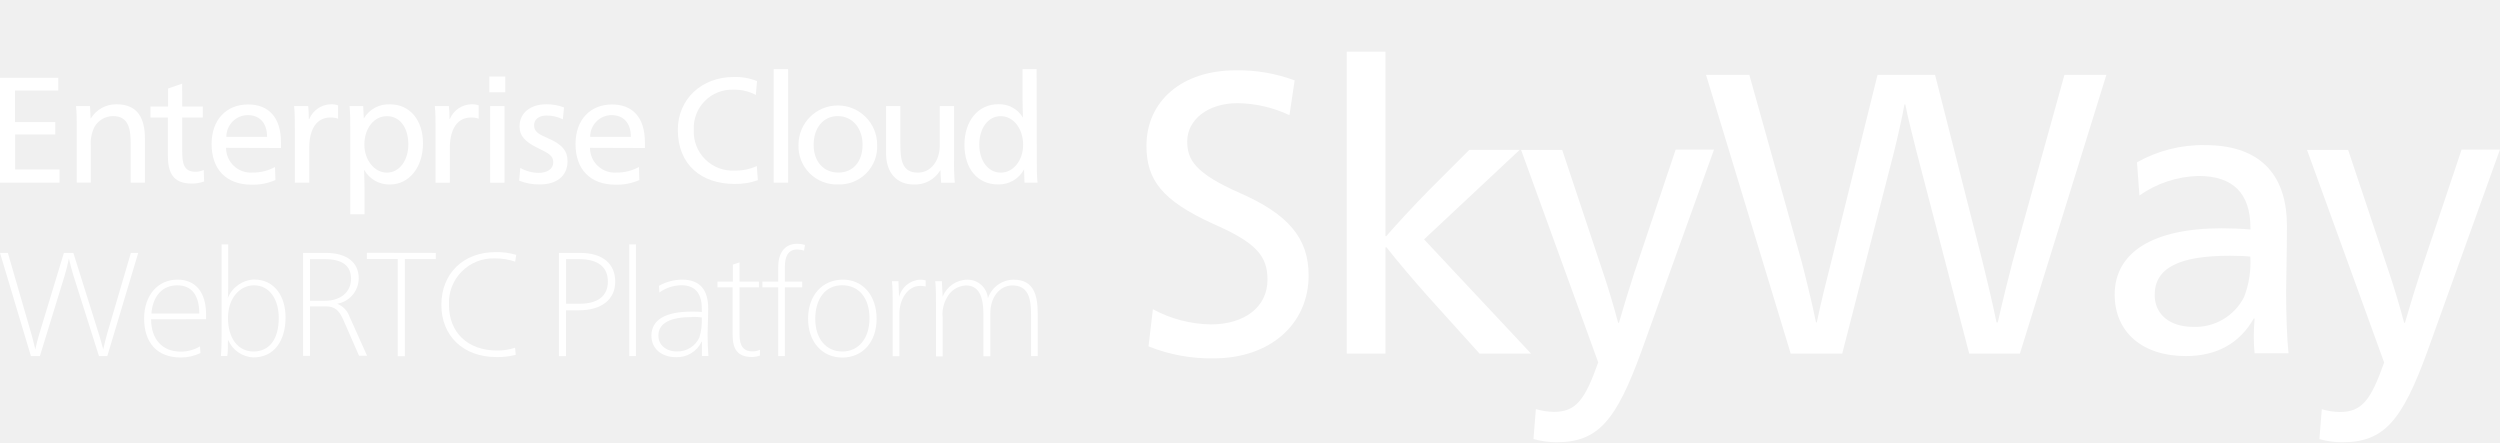
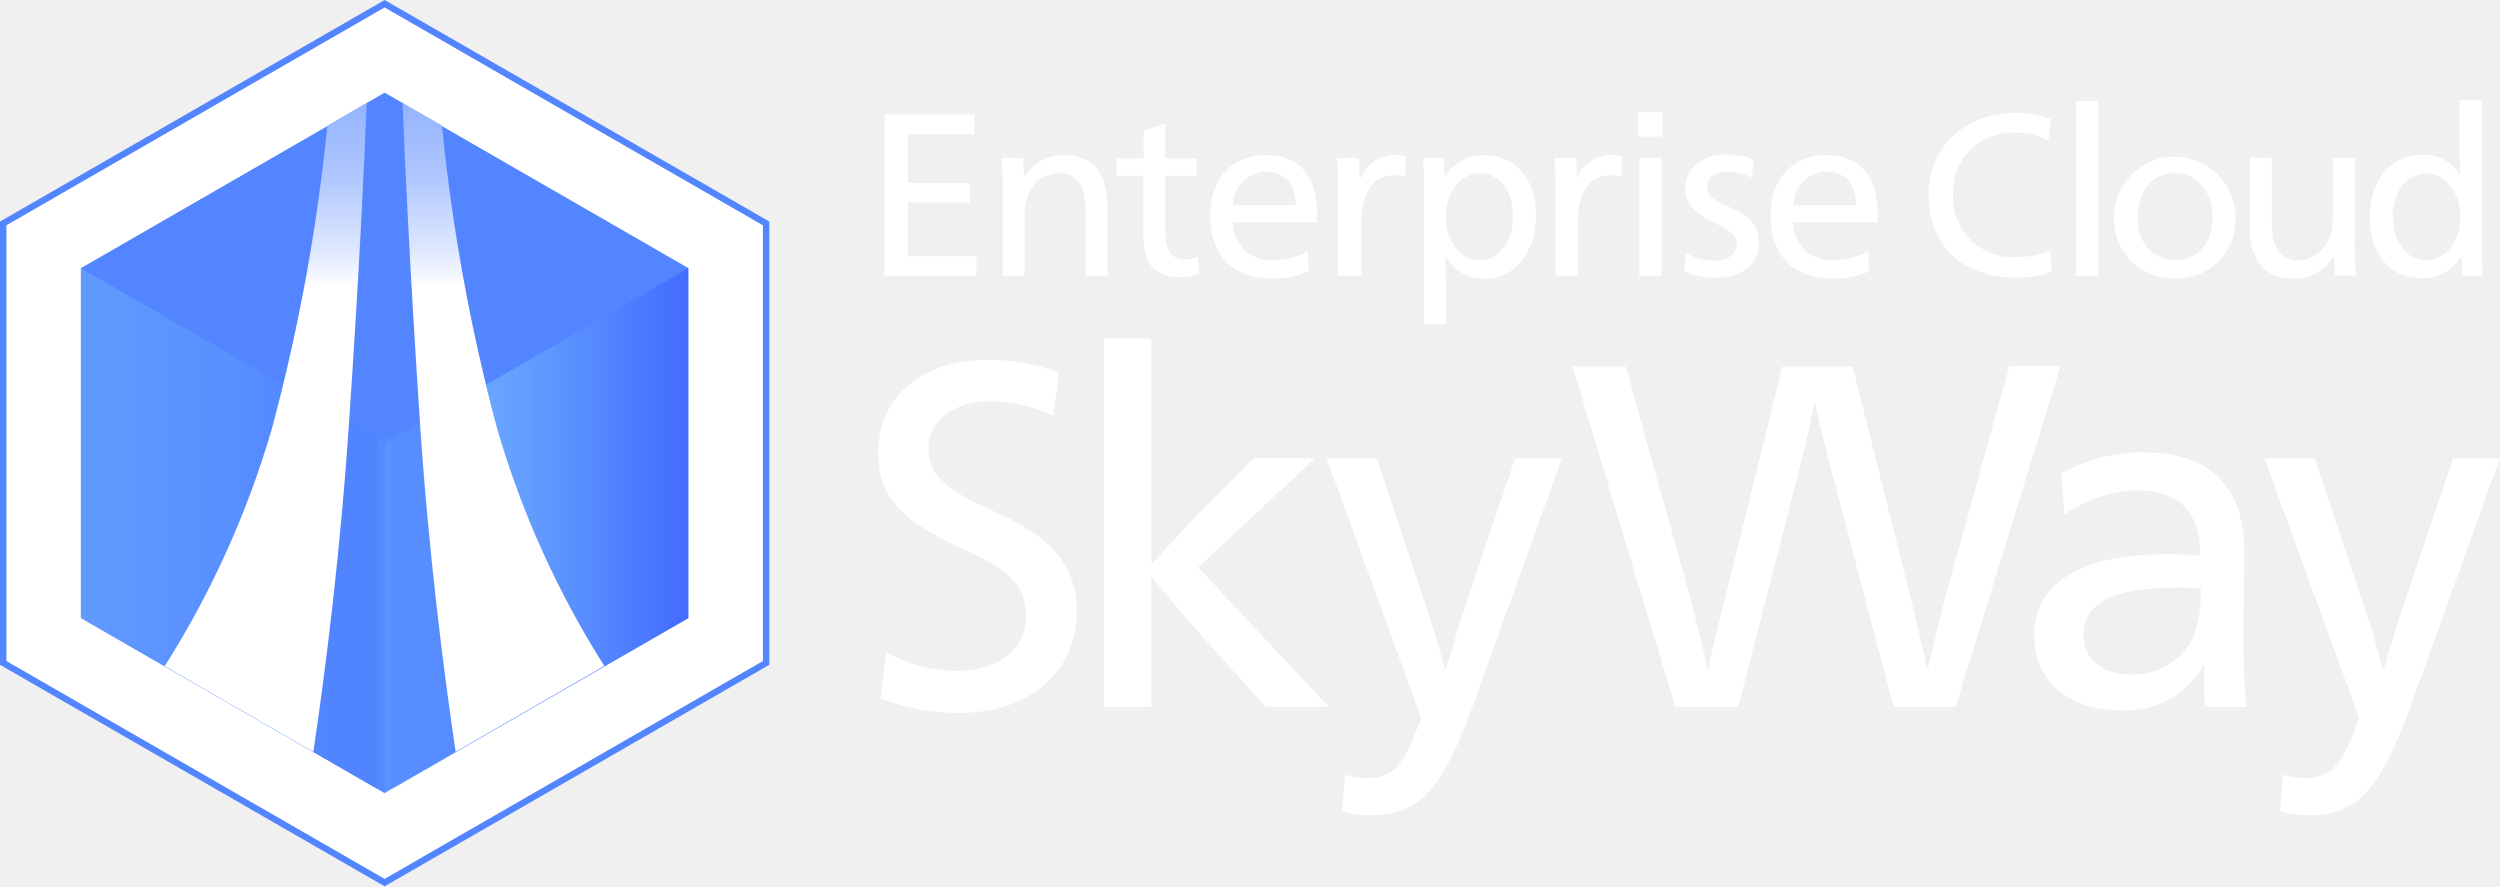
- <svg xmlns="http://www.w3.org/2000/svg" id="SkyWay" width="404.2" height="71.5" viewBox="0 0 404.2 71.5">
+ <svg xmlns="http://www.w3.org/2000/svg" xmlns:xlink="http://www.w3.org/1999/xlink" width="218.6" height="77.5" viewBox="0 0 218.6 77.5">
  <defs>
-     <style>.cls-1{fill:#fff;}</style>
+     <style>.cls-1{isolation:isolate;}.cls-2,.cls-4{fill:#fff;}.cls-3,.cls-7{fill:#5285ff;}.cls-4{opacity:0.24;}.cls-4,.cls-5,.cls-6{mix-blend-mode:overlay;}.cls-5{opacity:0.41;fill:url(#名称未設定グラデーション_12);}.cls-6{opacity:0.18;fill:url(#名称未設定グラデーション_12-2);}.cls-7{opacity:0.83;}.cls-8,.cls-9{mix-blend-mode:screen;}.cls-8{fill:url(#名称未設定グラデーション_91);}.cls-9{fill:url(#名称未設定グラデーション_91-2);}</style>
+     <linearGradient id="名称未設定グラデーション_12" x1="-26" y1="3385.92" x2="0.57" y2="3385.92" gradientTransform="translate(59.63 -3339.52)" gradientUnits="userSpaceOnUse">
+       <stop offset="0" stop-color="#fff" />
+       <stop offset="0.47" stop-color="#c1bebd" />
+       <stop offset="1" stop-color="#463d3a" />
+     </linearGradient>
+     <linearGradient id="名称未設定グラデーション_12-2" x1="-52.57" y1="3385.92" x2="-26" y2="3385.92" xlink:href="#名称未設定グラデーション_12" />
+     <linearGradient id="名称未設定グラデーション_91" x1="23.24" y1="73.09" x2="23.24" y2="0.25" gradientUnits="userSpaceOnUse">
+       <stop offset="0.66" stop-color="#fff" />
+       <stop offset="0.66" stop-color="#fdfdfd" />
+       <stop offset="0.7" stop-color="#d1d1d1" />
+       <stop offset="0.75" stop-color="#aaa" />
+       <stop offset="0.79" stop-color="#8b8b8b" />
+       <stop offset="0.84" stop-color="#737373" />
+       <stop offset="0.88" stop-color="#616161" />
+       <stop offset="0.94" stop-color="#575757" />
+       <stop offset="1" stop-color="#545454" />
+     </linearGradient>
+     <linearGradient id="名称未設定グラデーション_91-2" x1="400.81" y1="73.09" x2="400.81" y2="0.25" gradientTransform="matrix(-1, 0, 0, 1, 444.84, 0)" xlink:href="#名称未設定グラデーション_91" />
  </defs>
-   <g id="Enterprise_Cloud" data-name="Enterprise Cloud">
-     <path class="cls-1" d="M9.62,29.53H0V12.58H9.42v2.06h-7v5.1H8.94v2H2.45v5.66H9.62Z" />
-     <path class="cls-1" d="M14.69,19.14a4.79,4.79,0,0,1,4.13-2.28c3.5,0,4.61,2.31,4.61,5.58v7.09H21.13V23.41c0-2.43-.24-4.64-2.87-4.64a3.49,3.49,0,0,0-3,1.77,6.07,6.07,0,0,0-.58,3.06v5.92H12.41V20.82c0-1.31,0-2.62-.12-3.67h2.26c0,.53.1,1.34.1,2Z" />
-     <path class="cls-1" d="M29.46,17.22h3.33V19H29.46v5.44c0,2,.27,3.33,2.14,3.33a3.15,3.15,0,0,0,1.34-.29L33,29.34a5.57,5.57,0,0,1-2,.34c-3.13,0-3.86-1.89-3.86-4.56V19H24.33V17.22h2.84V14.31l2.28-.78Z" />
-     <path class="cls-1" d="M36.55,23.9a4,4,0,0,0,4.3,4A7.34,7.34,0,0,0,44.46,27l.07,2.11a9,9,0,0,1-3.84.75c-4.13,0-6.48-2.5-6.48-6.58,0-3.91,2.38-6.39,5.9-6.39,3.25,0,5.32,2,5.32,6.14,0,.24,0,.63,0,.9Zm6.63-1.77c0-2.38-1.31-3.52-3.13-3.52a3.49,3.49,0,0,0-3.45,3.52Z" />
-     <path class="cls-1" d="M50,19.24a3.88,3.88,0,0,1,3.47-2.38,3.34,3.34,0,0,1,1.19.17v2.16A3.3,3.3,0,0,0,53.4,19C51.26,19,50,20.77,50,23.92v5.61H47.67V20.82c0-1.31,0-2.62-.12-3.67h2.28a20,20,0,0,1,.1,2.09Z" />
-     <path class="cls-1" d="M56.63,20.82c0-1.31,0-2.62-.12-3.67h2.21c0,.51.1,1.36.1,2h0a4.66,4.66,0,0,1,4.25-2.28c3.18,0,5.32,2.53,5.32,6.31s-2.16,6.65-5.37,6.65a4.66,4.66,0,0,1-4.15-2.38h0c0,.49.07,2.33.07,3.06v4.13H56.63Zm2.28,2.55c0,2.48,1.6,4.54,3.64,4.54s3.47-2,3.47-4.54c0-2.74-1.36-4.59-3.47-4.59S58.91,20.79,58.91,23.37Z" />
-     <path class="cls-1" d="M72.73,19.24a3.88,3.88,0,0,1,3.47-2.38,3.34,3.34,0,0,1,1.19.17v2.16A3.31,3.31,0,0,0,76.15,19c-2.14,0-3.42,1.77-3.42,4.93v5.61H70.42V20.82c0-1.31,0-2.62-.12-3.67h2.28a20,20,0,0,1,.1,2.09Z" />
-     <path class="cls-1" d="M81.69,14.92H79.12V12.37h2.57Zm-.12,14.62H79.24V17.15h2.33Z" />
-     <path class="cls-1" d="M84.12,27.15a6.15,6.15,0,0,0,3,.8c1.34,0,2.33-.63,2.33-1.7s-.66-1.43-2.57-2.36S84,22,84,20.45c0-2.23,1.8-3.59,4.32-3.59a7.75,7.75,0,0,1,2.87.51L91,19.29a5.84,5.84,0,0,0-2.65-.61c-1.14,0-2,.56-2,1.58s.7,1.43,2.28,2.11c2.31,1,3.13,2.06,3.13,3.69,0,2.48-1.87,3.76-4.47,3.76a8.76,8.76,0,0,1-3.35-.61Z" />
-     <path class="cls-1" d="M95.39,23.9a4,4,0,0,0,4.3,4A7.34,7.34,0,0,0,103.3,27l.07,2.11a9,9,0,0,1-3.84.75c-4.13,0-6.48-2.5-6.48-6.58,0-3.91,2.38-6.39,5.9-6.39,3.25,0,5.32,2,5.32,6.14,0,.24,0,.63,0,.9ZM102,22.13c0-2.38-1.31-3.52-3.13-3.52a3.49,3.49,0,0,0-3.45,3.52Z" />
-     <path class="cls-1" d="M122.2,15.35a7.28,7.28,0,0,0-3.59-.85A6.19,6.19,0,0,0,112.17,21a6.28,6.28,0,0,0,6.6,6.58,8.28,8.28,0,0,0,3.59-.73l.17,2.28a10.74,10.74,0,0,1-3.76.61c-5.34,0-9.18-3.08-9.18-8.74,0-5,3.89-8.55,9-8.55a9.41,9.41,0,0,1,3.81.66Z" />
-     <path class="cls-1" d="M127.42,29.53h-2.33V11.18h2.33Z" />
-     <path class="cls-1" d="M141.82,23.41a6.11,6.11,0,0,1-6.36,6.41,6.17,6.17,0,0,1-6.36-6.41,6.36,6.36,0,1,1,12.72,0Zm-10.27,0c0,2.72,1.6,4.49,4,4.49s3.91-1.8,3.91-4.49-1.65-4.64-4-4.64S131.55,20.67,131.55,23.41Z" />
-     <path class="cls-1" d="M152,27.57a4.73,4.73,0,0,1-4.27,2.26c-2.77,0-4.47-1.94-4.47-5V17.15h2.31v6.12c0,2.57.27,4.64,2.82,4.64,2.19,0,3.55-2,3.55-4.37V17.15h2.31v8.67a35.41,35.41,0,0,0,.12,3.72h-2.21c0-.51-.1-1.14-.1-2Z" />
-     <path class="cls-1" d="M167.63,25.79c0,1.31,0,2.7.12,3.74h-2.11c0-.66-.07-1.34-.07-2.14h0a4.63,4.63,0,0,1-4.2,2.43c-3.33,0-5.44-2.55-5.44-6.41s2.21-6.56,5.46-6.56a4.45,4.45,0,0,1,4,2.16h0c0-.78-.07-1.87-.07-3.08V11.18h2.28Zm-9.3-2.4c0,2.57,1.41,4.52,3.47,4.52s3.62-2,3.62-4.52-1.53-4.61-3.62-4.61S158.33,20.77,158.33,23.39Z" />
-   </g>
-   <g id="SkyWay-2" data-name="SkyWay">
-     <path class="cls-1" d="M208.48,18.62a20.28,20.28,0,0,0-8.39-1.94c-4.78,0-8.14,2.65-8.14,6.2,0,3,1.36,5.17,8.52,8.33,7.81,3.42,11.11,7.3,11.11,13.3,0,7.88-6.2,13.43-15.37,13.43A27,27,0,0,1,185.69,56l.71-6a20.43,20.43,0,0,0,9.36,2.45c5.49,0,9.17-2.84,9.17-7.23,0-3.87-1.87-6-8.72-9-8.39-3.81-10.85-7.17-10.85-12.65,0-7.23,5.75-12.2,14.4-12.2A26,26,0,0,1,209.32,13Z" />
-     <path class="cls-1" d="M230.76,47.8c-2.13-2.39-4.71-5.42-6.59-7.81H224V57.17h-6.26V8.35H224V38.18h.13c1.74-2,4.52-5,6.71-7.23l6.72-6.72h8.14L230.24,38.7l17.3,18.47h-8.33Z" />
-     <path class="cls-1" d="M259.23,44.19c.71,2.07,1.81,5.75,2.39,8h.13c.65-2.26,1.81-6.07,2.45-8l6.72-20h6.2L265.37,56.84c-4.07,11.17-7,14.66-13.69,14.66a13.67,13.67,0,0,1-3.75-.52l.39-4.84a10.53,10.53,0,0,0,2.91.45c3.55,0,5-1.87,7.17-8L245.93,24.24h6.65Z" />
-     <path class="cls-1" d="M309.86,24.5c-.45-1.87-1.42-5.49-1.81-7.62h-.13c-.39,2.13-1.16,5.55-1.68,7.62l-8.39,32.67h-8.33L275.83,12.1h7l8.46,30.22c.39,1.42,1.81,7.17,2.32,9.81h.13c.52-2.65,1.94-8.33,2.33-9.81l7.49-30.22h9.3l7.68,30.22c.39,1.55,1.74,7.17,2.26,9.81H323c.58-2.65,1.94-8.14,2.39-9.81l8.39-30.22h6.78L326.58,57.17h-8.2Z" />
-     <path class="cls-1" d="M345.51,26.24a21.67,21.67,0,0,1,11-2.78c9.62,0,13.24,5.55,13.24,13,0,4.2-.13,9.36-.13,10.72,0,3.62.13,7.55.39,9.94h-5.49c-.06-.52-.13-1.74-.13-2.71s.06-2,.13-2.91h-.13c-2.26,3.94-5.88,6.07-11,6.07-7,0-11.49-3.87-11.49-9.94,0-6.84,6.2-10.72,17.3-10.72,1.36,0,3.16.06,4.65.19v-.26c0-5.55-2.78-8.39-8.39-8.39a17.26,17.26,0,0,0-9.56,3.16Zm15,15.11c-8.14,0-12.14,1.94-12.14,6.33,0,3.23,2.52,5.17,6.26,5.17a8.84,8.84,0,0,0,8.2-4.84,15.59,15.59,0,0,0,1-6.52C363.2,41.41,362,41.35,360.55,41.35Z" />
-     <path class="cls-1" d="M386.31,44.19c.71,2.07,1.81,5.75,2.39,8h.13c.65-2.26,1.81-6.07,2.45-8l6.71-20h6.2L392.45,56.84c-4.07,11.17-7,14.66-13.69,14.66A13.67,13.67,0,0,1,375,71l.39-4.84a10.53,10.53,0,0,0,2.91.45c3.55,0,5-1.87,7.17-8L373,24.24h6.65Z" />
-   </g>
-   <g id="WebRTC_Platform" data-name="WebRTC Platform">
-     <path class="cls-1" d="M11.88,44.57c-.24-.76-.57-2-.74-2.77h0c-.14.74-.45,2-.69,2.77l-4,13H5L0,40.89H1.27L5.09,54.06c.14.53.43,1.6.62,2.44h0c.17-.84.41-1.74.62-2.44l4-13.17h1.53L16,54.06c.17.53.48,1.6.69,2.44h0c.17-.81.41-1.74.6-2.44l3.87-13.17h1.19l-5,16.68H16Z" />
-     <path class="cls-1" d="M24.43,51.62c0,3.18,1.77,5.23,4.78,5.23A6,6,0,0,0,32.34,56l.07,1.08a7.28,7.28,0,0,1-3.18.72c-3.85,0-5.93-2.41-5.93-6.33,0-3.7,2.22-6.26,5.38-6.26,2.92,0,4.64,2,4.64,5.66,0,.17,0,.5,0,.74Zm7.79-.93c0-3-1.27-4.56-3.56-4.56s-3.94,1.58-4.18,4.56Z" />
-     <path class="cls-1" d="M36.85,55c0,.86,0,2.08-.1,2.56H35.71c.1-1,.12-2.39.12-3.68V39.51H36.9v5.26c0,1.2,0,2.89-.07,3.42h0a4.82,4.82,0,0,1,4.23-3c3.39,0,5.11,2.8,5.11,6.12,0,3.7-1.77,6.48-5.23,6.48A4.67,4.67,0,0,1,36.9,55Zm8.22-3.61c0-2.87-1.41-5.26-4-5.26-2.29,0-4.21,2.06-4.21,5.28s1.58,5.42,4.13,5.42S45.07,54.85,45.07,51.41Z" />
-     <path class="cls-1" d="M52.7,40.89C56,40.89,58,42.38,58,45a4.19,4.19,0,0,1-3.49,4.11v0a3.46,3.46,0,0,1,2,2.08l2.84,6.33H58.05l-2.53-5.78c-.69-1.58-1.41-2.2-2.8-2.2h-2.6v8H49V40.89Zm-2.58,7.74h2.41c2.56,0,4.23-1.43,4.23-3.56S55.3,41.9,52.53,41.9H50.12Z" />
-     <path class="cls-1" d="M70.46,40.89v1l-5,0v15.7H64.31V41.87l-5,0v-1Z" />
-     <path class="cls-1" d="M83.29,42.3A9.88,9.88,0,0,0,80,41.78a7.16,7.16,0,0,0-7.41,7.53c0,4.42,3,7.36,7.77,7.36a8.65,8.65,0,0,0,2.92-.45l.1,1.15a11.44,11.44,0,0,1-3.11.36c-5.38,0-8.91-3.42-8.91-8.44s3.49-8.53,8.79-8.53a10.73,10.73,0,0,1,3.32.45Z" />
-     <path class="cls-1" d="M90.37,40.89h3.44c3.61,0,5.66,1.74,5.66,4.64s-2.22,4.64-5.88,4.64H91.51v7.41H90.37Zm1.15,8.22h2.17c2.92,0,4.59-1.22,4.59-3.58S96.7,41.9,93.62,41.9h-2.1Z" />
-     <path class="cls-1" d="M102.82,57.57h-1.08V39.51h1.08Z" />
-     <path class="cls-1" d="M113.43,55.26a4.4,4.4,0,0,1-4.11,2.49c-2.37,0-4-1.39-4-3.47,0-2.6,2.32-3.9,6.5-3.9.53,0,1.19,0,1.65.07v-.53c0-2.08-.76-3.8-3.3-3.8a6.18,6.18,0,0,0-3.56,1.17l-.07-1.08a7.75,7.75,0,0,1,3.75-1c3,0,4.21,1.79,4.21,4.66,0,1.55-.1,3.37-.1,4.18,0,1.34.07,2.65.14,3.51h-1.05c0-.19,0-.65,0-1s0-1,0-1.31Zm-1.51-4c-3.42,0-5.47.91-5.47,3,0,1.53,1.24,2.56,3,2.56a3.86,3.86,0,0,0,3.63-2.27,9.22,9.22,0,0,0,.38-3.23A9.53,9.53,0,0,0,111.92,51.24Z" />
-     <path class="cls-1" d="M119.57,42.42v3.11h3.13v.93h-3.13v7.7c0,1.94.79,2.65,2.06,2.65a2.65,2.65,0,0,0,1.24-.26l0,.93a3.65,3.65,0,0,1-1.31.24c-2.32,0-3.11-1.31-3.11-3.56v-7.7H116v-.93h2.49V42.78Z" />
-     <path class="cls-1" d="M130,40.51a4.22,4.22,0,0,0-1.1-.17c-1.58,0-2,1.27-2,2.82v2.37h2.8v.93h-2.8V57.57h-1.08V46.46h-2.56v-.93h2.56V43.19c0-2.15.93-3.78,3.11-3.78a4.31,4.31,0,0,1,1.22.19Z" />
-     <path class="cls-1" d="M141.73,51.55c0,3.75-2.27,6.26-5.54,6.26s-5.54-2.53-5.54-6.29,2.29-6.31,5.66-6.31C139.48,45.22,141.73,47.75,141.73,51.55Zm-9.92,0c0,3.2,1.74,5.28,4.37,5.28s4.4-2.1,4.4-5.38-1.72-5.33-4.42-5.33S131.81,48.28,131.81,51.58Z" />
-     <path class="cls-1" d="M144.33,49.14c0-1.29,0-2.65-.12-3.68h1.05c0,.65.1,1.91.1,2.56h0a3.7,3.7,0,0,1,3.39-2.8,4.06,4.06,0,0,1,.91.1l0,1a3.73,3.73,0,0,0-.88-.1c-2,0-3.37,2.13-3.37,4.54v6.83h-1.08Z" />
-     <path class="cls-1" d="M152.43,47.92a4.33,4.33,0,0,1,4-2.7,3.3,3.3,0,0,1,3.3,3,4.41,4.41,0,0,1,4.18-3c3.23,0,3.87,2.49,3.87,5.54v6.81h-1.08V50.79c0-2.53-.45-4.64-3-4.64-2.1,0-3.58,1.94-3.58,4.45v7H159V50.86c0-3.13-.84-4.71-2.84-4.71a3.67,3.67,0,0,0-3.08,2,5.37,5.37,0,0,0-.67,3.23v6.24h-1.08V49.14c0-1.29,0-2.65-.12-3.68h1.07c0,.65.12,1.79.12,2.46Z" />
+   <g class="cls-1">
+     <g id="Enterprise_Cloud_WebRTC_Platform_SkyWay" data-name="Enterprise Cloud WebRTC Platform SkyWay">
+       <path class="cls-2" d="M92.1,36.36a13.39,13.39,0,0,0-5.54-1.28c-3.16,0-5.37,1.75-5.37,4.09,0,2,.9,3.41,5.63,5.5,5.16,2.26,7.34,4.82,7.34,8.79,0,5.2-4.09,8.87-10.15,8.87a17.84,17.84,0,0,1-7-1.28l.47-4a13.5,13.5,0,0,0,6.18,1.62c3.63,0,6.06-1.88,6.06-4.78,0-2.56-1.24-4-5.76-6-5.54-2.52-7.17-4.73-7.17-8.36,0-4.78,3.8-8.06,9.51-8.06a17.14,17.14,0,0,1,6.31,1.11Z" />
+       <path class="cls-2" d="M105.1,55.63c-1.41-1.58-3.11-3.58-4.35-5.16h-.09V61.82H96.53V29.58h4.14v19.7h.09c1.15-1.32,3-3.28,4.44-4.78l4.44-4.44H115l-10.24,9.55,11.43,12.2h-5.5Z" />
+       <path class="cls-2" d="M124.77,53.25c.47,1.36,1.19,3.8,1.58,5.29h.08c.43-1.49,1.19-4,1.62-5.29l4.44-13.18h4.09L128.82,61.6c-2.69,7.38-4.61,9.68-9,9.68a9,9,0,0,1-2.47-.34l.26-3.2a7,7,0,0,0,1.92.3c2.35,0,3.33-1.24,4.73-5.29L116,40.07h4.39Z" />
+       <path class="cls-2" d="M159.91,40.24c-.3-1.24-.94-3.62-1.19-5h-.08c-.26,1.41-.77,3.67-1.11,5L152,61.82h-5.5l-9-29.77h4.65l5.59,20c.26.94,1.19,4.73,1.54,6.48h.08c.34-1.75,1.28-5.5,1.54-6.48l4.95-20h6.14L167,52c.26,1,1.15,4.73,1.49,6.48h.09c.38-1.75,1.28-5.37,1.58-6.48l5.54-20h4.48L171,61.82h-5.42Z" />
+       <path class="cls-2" d="M180.25,41.39a14.32,14.32,0,0,1,7.25-1.83c6.35,0,8.74,3.67,8.74,8.61,0,2.77-.08,6.18-.08,7.08,0,2.39.08,5,.26,6.57h-3.63c0-.34-.08-1.15-.08-1.79s0-1.32.08-1.92h-.08a7.77,7.77,0,0,1-7.25,4c-4.61,0-7.59-2.56-7.59-6.57,0-4.52,4.09-7.08,11.43-7.08.9,0,2.09,0,3.07.13v-.17c0-3.67-1.83-5.54-5.54-5.54A11.4,11.4,0,0,0,180.51,45Zm9.94,10c-5.37,0-8,1.28-8,4.18,0,2.13,1.66,3.41,4.14,3.41a5.84,5.84,0,0,0,5.42-3.2,10.29,10.29,0,0,0,.68-4.31C191.94,51.41,191.17,51.37,190.19,51.37Z" />
+       <path class="cls-2" d="M206.78,53.25c.47,1.36,1.19,3.8,1.58,5.29h.08c.43-1.49,1.19-4,1.62-5.29l4.44-13.18h4.09L210.84,61.6c-2.69,7.38-4.61,9.68-9,9.68a9,9,0,0,1-2.47-.34l.26-3.2a7,7,0,0,0,1.92.3c2.35,0,3.33-1.24,4.73-5.29L198,40.07h4.39Z" />
+       <path class="cls-2" d="M85.35,24.12h-8V10h7.85v1.72h-5.8V16h5.4v1.7h-5.4v4.71h6Z" />
+       <path class="cls-2" d="M89.58,15.46A4,4,0,0,1,93,13.56c2.91,0,3.84,1.92,3.84,4.65v5.91H94.94V19c0-2-.2-3.86-2.39-3.86a2.91,2.91,0,0,0-2.47,1.48,5.06,5.06,0,0,0-.49,2.55v4.93H87.68V16.86c0-1.09,0-2.18-.1-3.05h1.88c0,.45.08,1.11.08,1.66Z" />
+       <path class="cls-2" d="M101.88,13.86h2.77v1.52h-2.77v4.53c0,1.64.22,2.77,1.78,2.77a2.62,2.62,0,0,0,1.11-.24l.06,1.52a4.64,4.64,0,0,1-1.64.28c-2.61,0-3.22-1.58-3.22-3.8V15.38H97.61V13.86H100V11.44l1.9-.65Z" />
+       <path class="cls-2" d="M107.78,19.42a3.29,3.29,0,0,0,3.58,3.32,6.12,6.12,0,0,0,3-.77l.06,1.76a7.51,7.51,0,0,1-3.2.63c-3.44,0-5.4-2.08-5.4-5.48s2-5.32,4.91-5.32c2.71,0,4.43,1.64,4.43,5.12,0,.2,0,.53,0,.75Zm5.52-1.48c0-2-1.09-2.93-2.61-2.93a2.9,2.9,0,0,0-2.87,2.93Z" />
+       <path class="cls-2" d="M119,15.54a3.23,3.23,0,0,1,2.89-2,2.78,2.78,0,0,1,1,.14v1.8a2.75,2.75,0,0,0-1-.16c-1.78,0-2.85,1.48-2.85,4.11v4.67H117V16.86c0-1.09,0-2.18-.1-3.05h1.9a16.67,16.67,0,0,1,.08,1.74Z" />
+       <path class="cls-2" d="M124.51,16.86c0-1.09,0-2.18-.1-3.05h1.84c0,.42.08,1.13.08,1.66h0a3.88,3.88,0,0,1,3.54-1.9c2.65,0,4.43,2.1,4.43,5.26s-1.8,5.54-4.47,5.54a3.88,3.88,0,0,1-3.46-2h0c0,.4.06,1.94.06,2.55v3.44h-1.92Zm1.9,2.12c0,2.06,1.33,3.78,3,3.78s2.89-1.7,2.89-3.78c0-2.29-1.13-3.82-2.89-3.82S126.41,16.84,126.41,19Z" />
+       <path class="cls-2" d="M137.92,15.54a3.23,3.23,0,0,1,2.89-2,2.79,2.79,0,0,1,1,.14v1.8a2.75,2.75,0,0,0-1-.16c-1.78,0-2.85,1.48-2.85,4.11v4.67H136V16.86c0-1.09,0-2.18-.1-3.05h1.9a16.67,16.67,0,0,1,.08,1.74Z" />
+       <path class="cls-2" d="M145.38,11.94h-2.14V9.82h2.14Zm-.1,12.17h-1.94V13.8h1.94Z" />
+       <path class="cls-2" d="M147.41,22.13a5.12,5.12,0,0,0,2.51.67c1.11,0,1.94-.53,1.94-1.42s-.55-1.19-2.14-2-2.37-1.56-2.37-2.87c0-1.86,1.5-3,3.6-3a6.45,6.45,0,0,1,2.39.42l-.16,1.6a4.86,4.86,0,0,0-2.2-.51c-1,0-1.7.47-1.7,1.31s.59,1.19,1.9,1.76c1.92.83,2.61,1.72,2.61,3.07,0,2.06-1.56,3.13-3.72,3.13a7.3,7.3,0,0,1-2.79-.51Z" />
+       <path class="cls-2" d="M156.79,19.42a3.29,3.29,0,0,0,3.58,3.32,6.11,6.11,0,0,0,3-.77l.06,1.76a7.51,7.51,0,0,1-3.2.63c-3.44,0-5.4-2.08-5.4-5.48s2-5.32,4.91-5.32c2.71,0,4.43,1.64,4.43,5.12,0,.2,0,.53,0,.75Zm5.52-1.48c0-2-1.09-2.93-2.61-2.93a2.9,2.9,0,0,0-2.87,2.93Z" />
+       <path class="cls-2" d="M179.12,12.31a6.07,6.07,0,0,0-3-.71A5.16,5.16,0,0,0,170.77,17a5.23,5.23,0,0,0,5.5,5.48,6.9,6.9,0,0,0,3-.61l.14,1.9a9,9,0,0,1-3.13.51c-4.45,0-7.64-2.57-7.64-7.28,0-4.19,3.24-7.12,7.5-7.12a7.84,7.84,0,0,1,3.17.55Z" />
+       <path class="cls-2" d="M183.47,24.12h-1.94V8.83h1.94Z" />
+       <path class="cls-2" d="M195.46,19a5.09,5.09,0,0,1-5.3,5.34,5.14,5.14,0,0,1-5.3-5.34,5.3,5.3,0,1,1,10.6,0Zm-8.55,0c0,2.27,1.33,3.74,3.3,3.74s3.26-1.5,3.26-3.74-1.38-3.86-3.32-3.86S186.91,16.73,186.91,19Z" />
+       <path class="cls-2" d="M204,22.48a3.94,3.94,0,0,1-3.56,1.88c-2.31,0-3.72-1.62-3.72-4.13V13.8h1.92v5.1c0,2.14.22,3.86,2.35,3.86,1.82,0,3-1.68,3-3.64V13.8h1.92V21a29.49,29.49,0,0,0,.1,3.09h-1.84c0-.42-.08-1-.08-1.64Z" />
+       <path class="cls-2" d="M217,21c0,1.09,0,2.24.1,3.11H215.3c0-.55-.06-1.11-.06-1.78h0a3.85,3.85,0,0,1-3.5,2c-2.77,0-4.53-2.12-4.53-5.34s1.84-5.46,4.55-5.46a3.71,3.71,0,0,1,3.36,1.8h0c0-.65-.06-1.56-.06-2.57v-4H217Zm-7.75-2c0,2.14,1.17,3.76,2.89,3.76s3-1.68,3-3.76-1.27-3.84-3-3.84S209.21,16.81,209.21,19Z" />
+       <polygon class="cls-2" points="0.28 19.54 0.28 57.96 33.63 77.18 66.99 57.96 66.99 19.54 33.63 0.32 0.28 19.54" />
+       <path class="cls-3" d="M33.63,77.5,0,58.13V19.37l.14-.08L33.63,0,67.27,19.37V58.13l-.14.08ZM.56,57.8,33.63,76.85,66.71,57.8V19.7L33.63.65.56,19.7Z" />
+       <polygon class="cls-3" points="7.07 23.45 7.07 54.05 33.63 69.36 60.2 54.05 60.2 23.45 33.63 8.14 7.07 23.45" />
+       <path class="cls-4" d="M33.63,70a.65.65,0,0,1-.65-.65V38.75a.65.65,0,0,1,1.29,0V69.36A.65.65,0,0,1,33.63,70Z" />
+       <polygon class="cls-5" points="60.2 23.45 33.63 38.75 33.63 69.36 60.2 54.05 60.2 23.45" />
+       <polygon class="cls-6" points="7.07 23.45 33.63 38.75 33.63 69.36 7.07 54.05 7.07 23.45" />
+       <path class="cls-7" d="M35.2,9l-1.57-.9L32.06,9c-.21,5.33-.64,14.57-1.5,27.62-.77,11.69-2.09,22-3.14,29.11l6.21,3.58,6.21-3.58c-1.05-7.08-2.37-17.42-3.14-29.11C35.84,23.61,35.41,14.37,35.2,9Z" />
+       <path class="cls-3" d="M32.06,9l-3.44,2a165.32,165.32,0,0,1-4.84,26.46,81.16,81.16,0,0,1-9.38,20.79l13,7.5c1.05-7.08,2.37-17.42,3.14-29.11C31.42,23.61,31.86,14.37,32.06,9Z" />
+       <path class="cls-8" d="M32.06,9l-3.44,2a165.32,165.32,0,0,1-4.84,26.46,81.16,81.16,0,0,1-9.38,20.79l13,7.5c1.05-7.08,2.37-17.42,3.14-29.11C31.42,23.61,31.86,14.37,32.06,9Z" />
+       <path class="cls-3" d="M38.65,11,35.2,9c.21,5.33.64,14.57,1.5,27.62.77,11.69,2.09,22,3.14,29.11l13-7.5a81.16,81.16,0,0,1-9.38-20.79A165.31,165.31,0,0,1,38.65,11Z" />
+       <path class="cls-9" d="M38.65,11,35.2,9c.21,5.33.64,14.57,1.5,27.62.77,11.69,2.09,22,3.14,29.11l13-7.5a81.16,81.16,0,0,1-9.38-20.79A165.31,165.31,0,0,1,38.65,11Z" />
+     </g>
  </g>
</svg>
